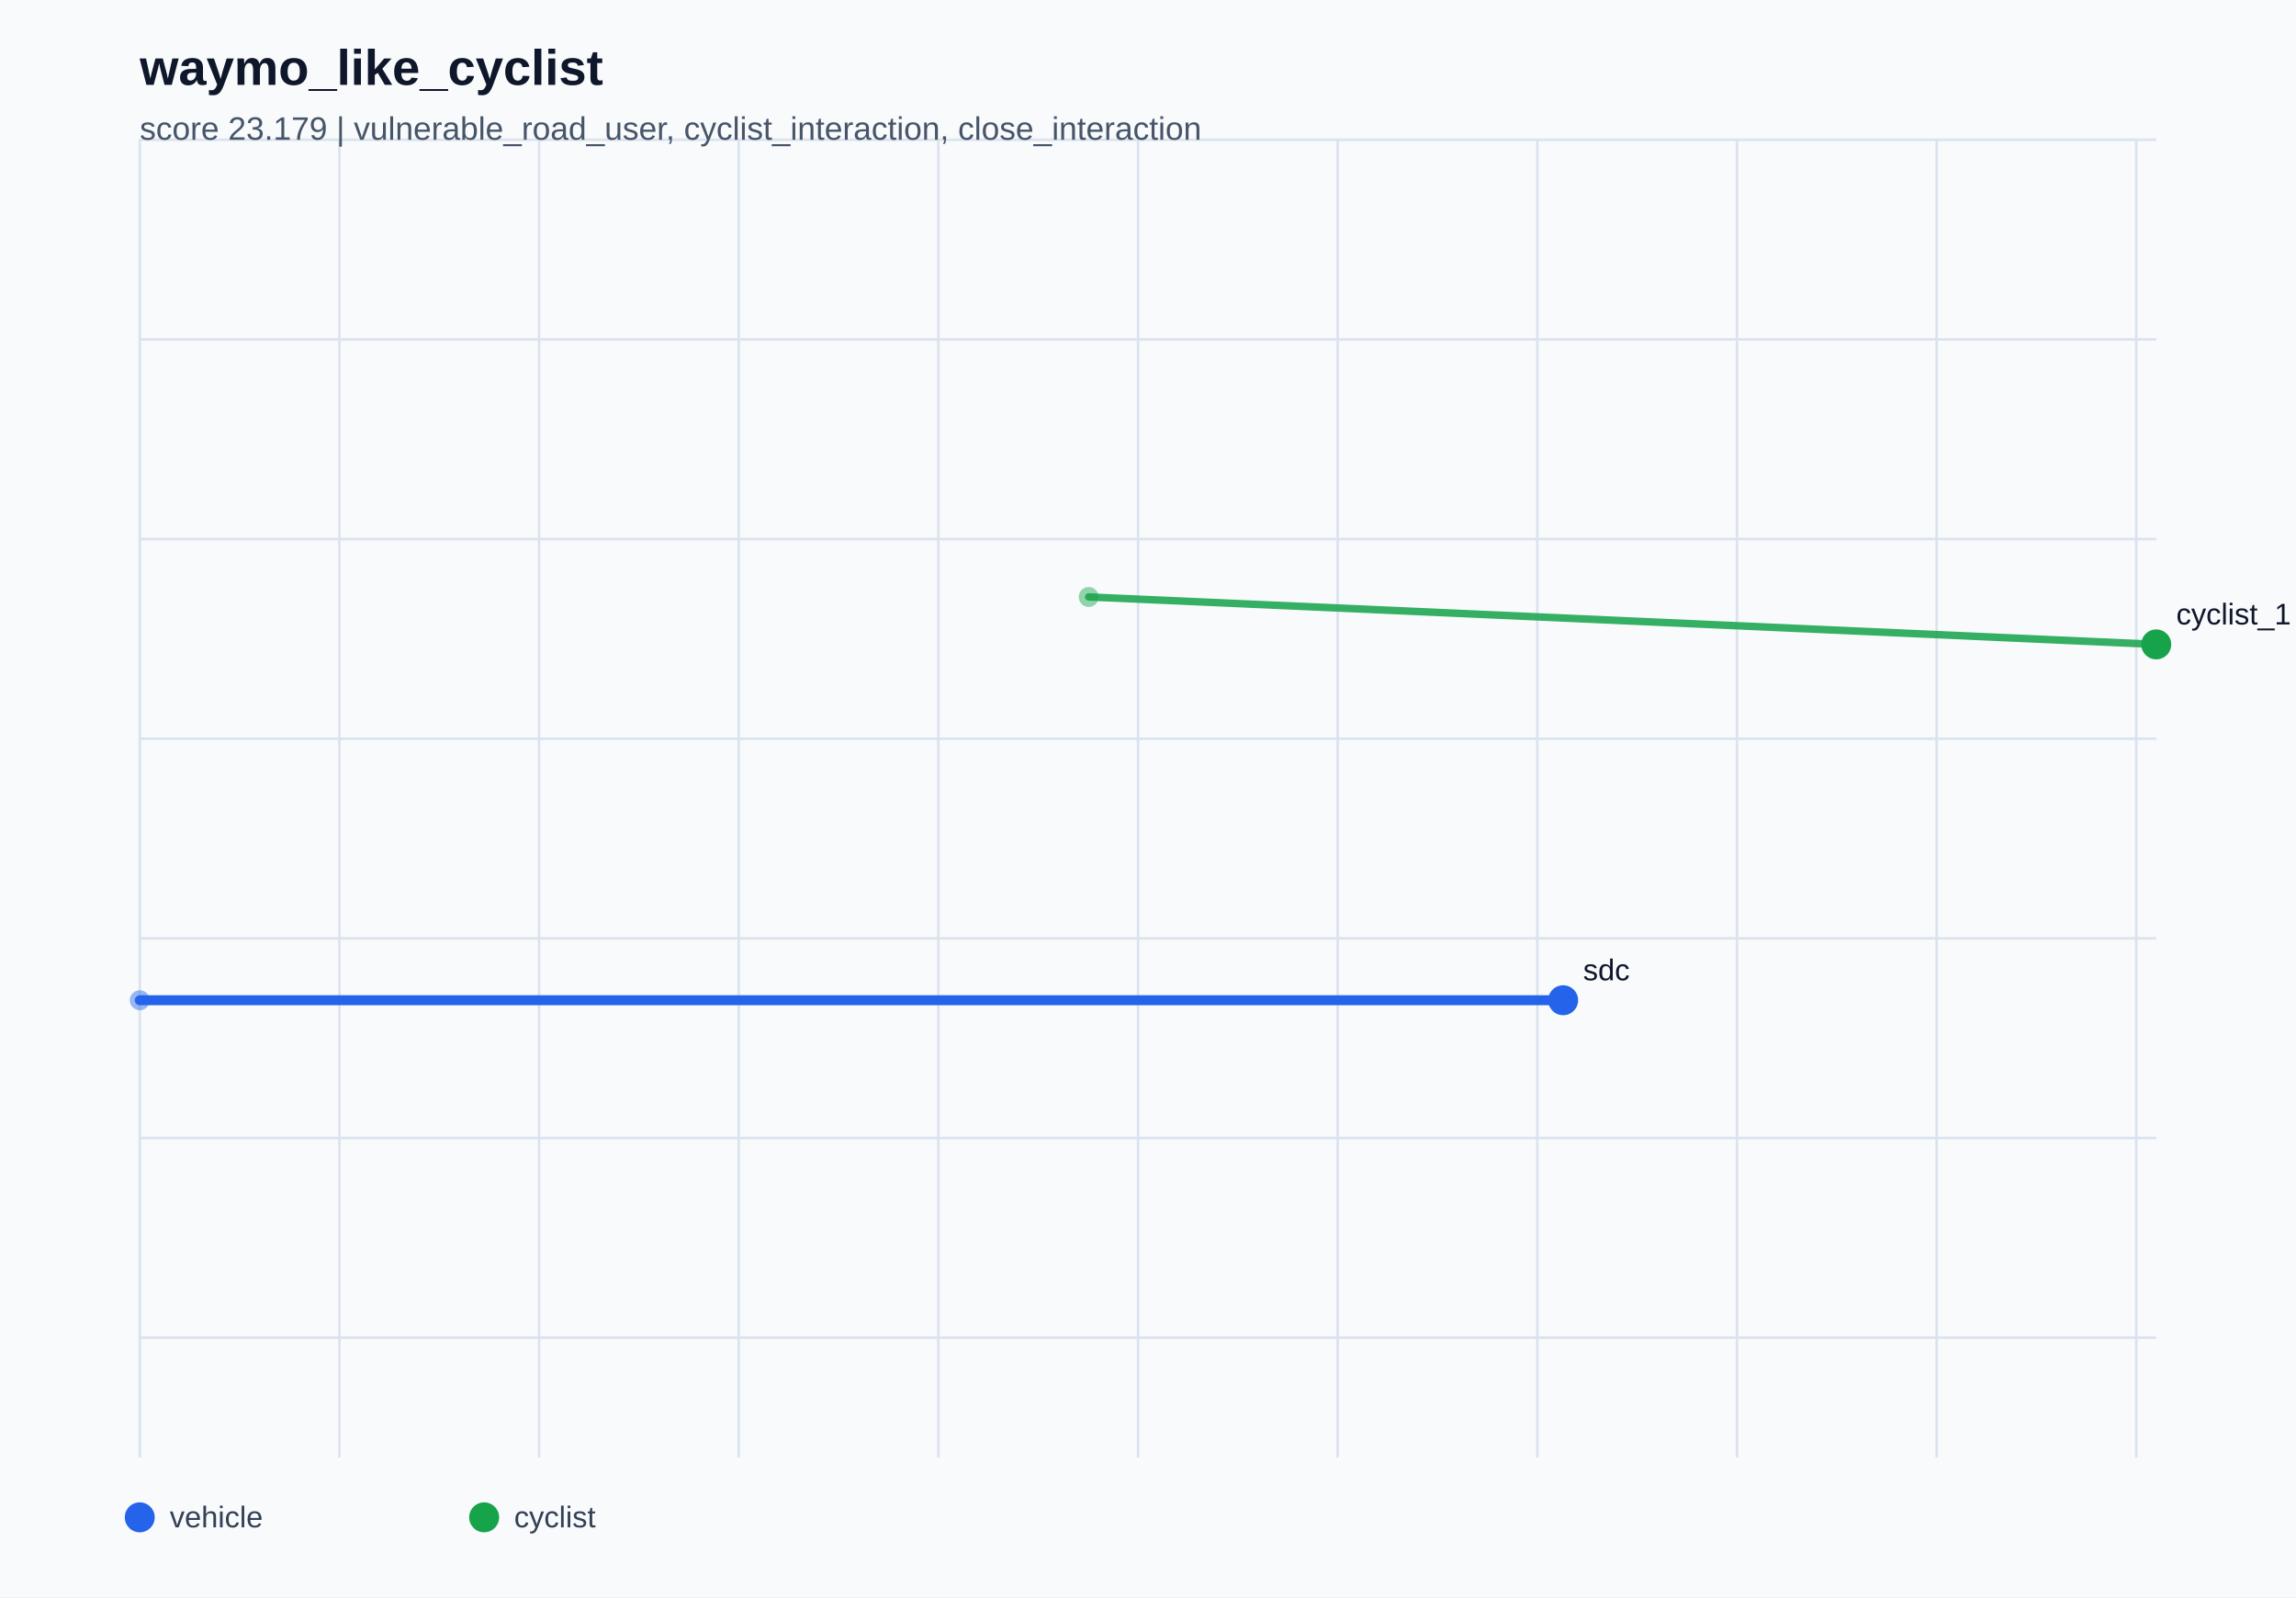
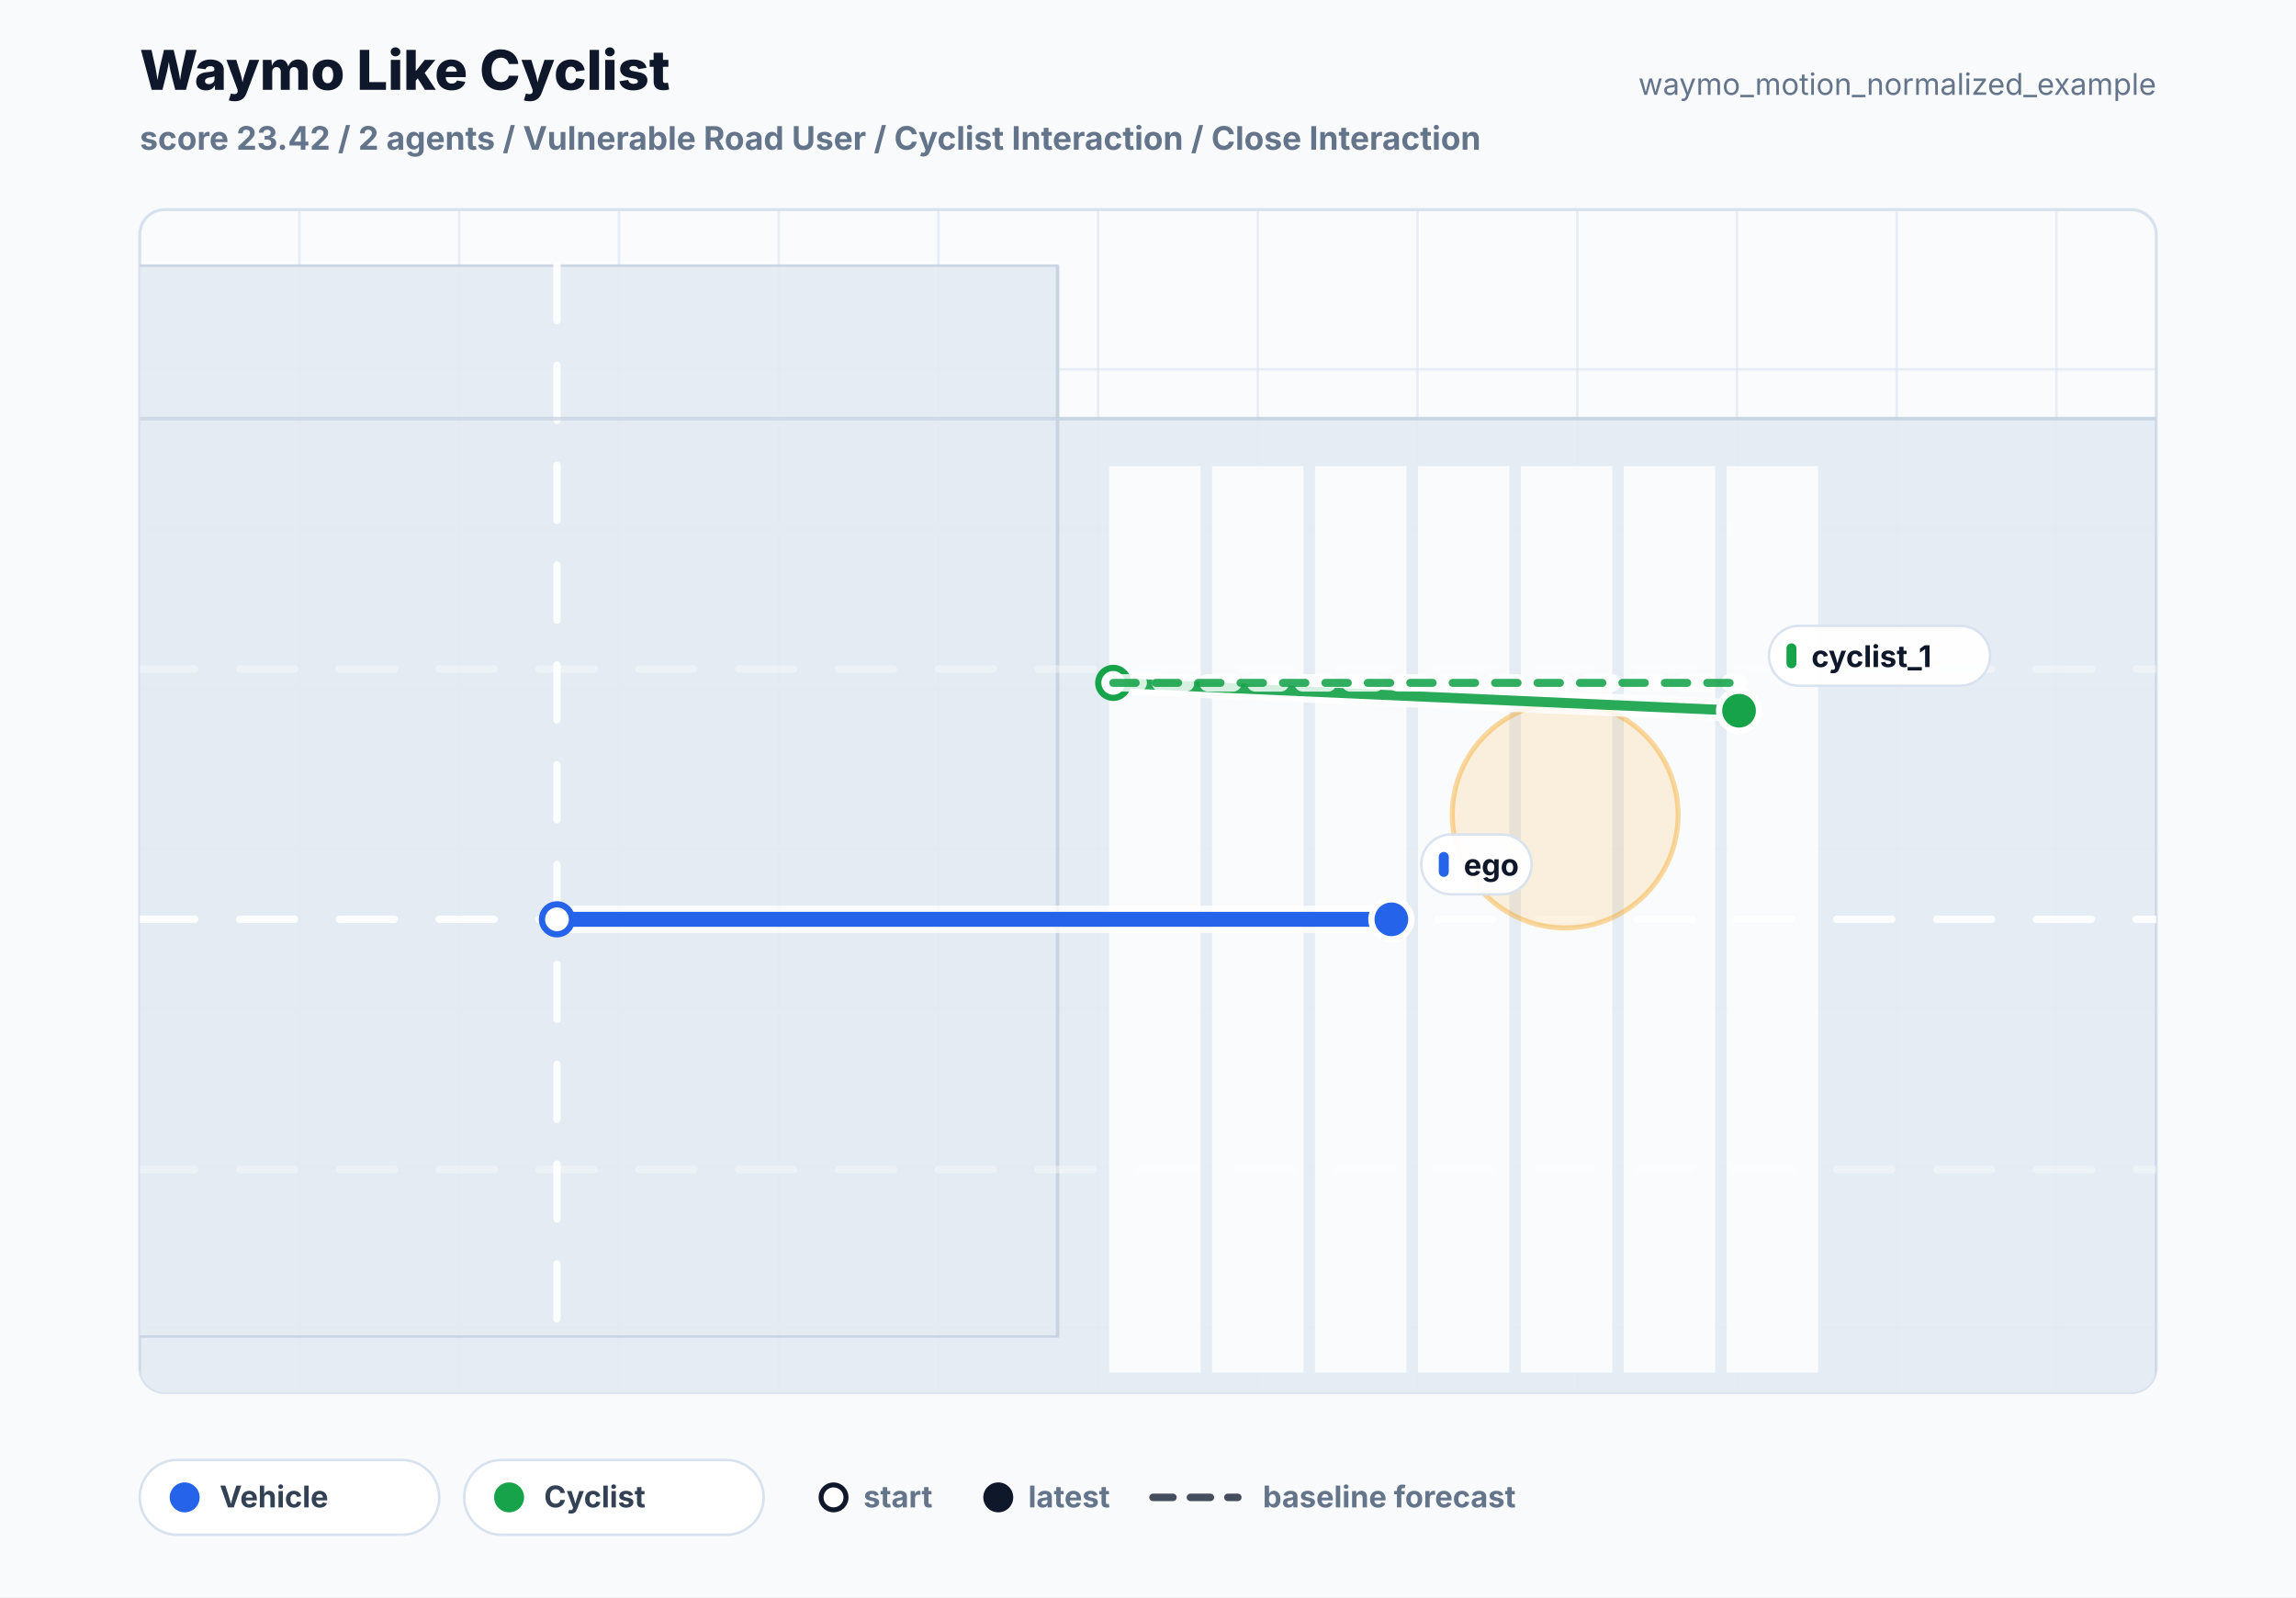
<svg xmlns="http://www.w3.org/2000/svg" width="920" height="640" viewBox="0 0 920 640" role="img">
+   <defs>
+     <clipPath id="scenario-plot-clip">
+       <rect x="56" y="84" width="808" height="474" rx="10" />
+     </clipPath>
+   </defs>
  <rect x="0" y="0" width="920" height="640" fill="#f8fafc" />
-   <line x1="56" y1="56" x2="56" y2="584" stroke="#dbe3ee" stroke-width="1" />
-   <line x1="136" y1="56" x2="136" y2="584" stroke="#dbe3ee" stroke-width="1" />
-   <line x1="216" y1="56" x2="216" y2="584" stroke="#dbe3ee" stroke-width="1" />
-   <line x1="296" y1="56" x2="296" y2="584" stroke="#dbe3ee" stroke-width="1" />
-   <line x1="376" y1="56" x2="376" y2="584" stroke="#dbe3ee" stroke-width="1" />
-   <line x1="456" y1="56" x2="456" y2="584" stroke="#dbe3ee" stroke-width="1" />
-   <line x1="536" y1="56" x2="536" y2="584" stroke="#dbe3ee" stroke-width="1" />
-   <line x1="616" y1="56" x2="616" y2="584" stroke="#dbe3ee" stroke-width="1" />
-   <line x1="696" y1="56" x2="696" y2="584" stroke="#dbe3ee" stroke-width="1" />
-   <line x1="776" y1="56" x2="776" y2="584" stroke="#dbe3ee" stroke-width="1" />
-   <line x1="856" y1="56" x2="856" y2="584" stroke="#dbe3ee" stroke-width="1" />
-   <line x1="56" y1="56" x2="864" y2="56" stroke="#dbe3ee" stroke-width="1" />
-   <line x1="56" y1="136" x2="864" y2="136" stroke="#dbe3ee" stroke-width="1" />
-   <line x1="56" y1="216" x2="864" y2="216" stroke="#dbe3ee" stroke-width="1" />
-   <line x1="56" y1="296" x2="864" y2="296" stroke="#dbe3ee" stroke-width="1" />
-   <line x1="56" y1="376" x2="864" y2="376" stroke="#dbe3ee" stroke-width="1" />
-   <line x1="56" y1="456" x2="864" y2="456" stroke="#dbe3ee" stroke-width="1" />
-   <line x1="56" y1="536" x2="864" y2="536" stroke="#dbe3ee" stroke-width="1" />
-   <text x="56" y="34" fill="#0f172a" font-size="20" font-family="Arial, sans-serif" font-weight="700">waymo_like_cyclist</text>
-   <text x="56" y="56" fill="#475569" font-size="13" font-family="Arial, sans-serif">score 23.179 | vulnerable_road_user, cyclist_interaction, close_interaction</text>
-   <circle cx="56" cy="608" r="6" fill="#2563eb" />
-   <text x="68" y="612" fill="#334155" font-size="12" font-family="Arial, sans-serif">vehicle</text>
-   <circle cx="194" cy="608" r="6" fill="#16a34a" />
-   <text x="206" y="612" fill="#334155" font-size="12" font-family="Arial, sans-serif">cyclist</text>
-   <polyline points="436.24,239.20 864.00,258.21" fill="none" stroke="#16a34a" stroke-width="3" stroke-linecap="round" stroke-linejoin="round" opacity="0.86" />
-   <circle cx="436.24" cy="239.20" r="4" fill="#16a34a" opacity="0.45" />
-   <circle cx="864.00" cy="258.21" r="6" fill="#16a34a" />
-   <text x="872.00" y="250.21" fill="#0f172a" font-size="12" font-family="Arial, sans-serif">cyclist_1</text>
-   <polyline points="56.00,400.80 626.35,400.80" fill="none" stroke="#2563eb" stroke-width="4" stroke-linecap="round" stroke-linejoin="round" opacity="1.0" />
-   <circle cx="56.00" cy="400.80" r="4" fill="#2563eb" opacity="0.45" />
-   <circle cx="626.35" cy="400.80" r="6" fill="#2563eb" />
-   <text x="634.35" y="392.80" fill="#0f172a" font-size="12" font-family="Arial, sans-serif">sdc</text>
+   <text x="56" y="36" fill="#0f172a" font-size="22" font-family="Inter, Arial, sans-serif" font-weight="800">Waymo Like Cyclist</text>
+   <text x="56" y="60" fill="#64748b" font-size="13" font-family="Inter, Arial, sans-serif" font-weight="650">score 23.42 / 2 agents / Vulnerable Road User / Cyclist Interaction / Close Interaction</text>
+   <text x="864" y="38" fill="#64748b" font-size="12" font-family="Inter, Arial, sans-serif" text-anchor="end">waymo_motion_normalized_example</text>
+   <rect x="56" y="84" width="808" height="474" rx="10" fill="#f9fbfd" stroke="#d8e2ee" stroke-width="1.2" />
+   <g clip-path="url(#scenario-plot-clip)">
+     <line x1="120" y1="84" x2="120" y2="558" stroke="#d7e1ee" stroke-width="1" opacity="0.52" />
+     <line x1="184" y1="84" x2="184" y2="558" stroke="#d7e1ee" stroke-width="1" opacity="0.52" />
+     <line x1="248" y1="84" x2="248" y2="558" stroke="#d7e1ee" stroke-width="1" opacity="0.52" />
+     <line x1="312" y1="84" x2="312" y2="558" stroke="#d7e1ee" stroke-width="1" opacity="0.52" />
+     <line x1="376" y1="84" x2="376" y2="558" stroke="#d7e1ee" stroke-width="1" opacity="0.52" />
+     <line x1="440" y1="84" x2="440" y2="558" stroke="#d7e1ee" stroke-width="1" opacity="0.52" />
+     <line x1="504" y1="84" x2="504" y2="558" stroke="#d7e1ee" stroke-width="1" opacity="0.52" />
+     <line x1="568" y1="84" x2="568" y2="558" stroke="#d7e1ee" stroke-width="1" opacity="0.52" />
+     <line x1="632" y1="84" x2="632" y2="558" stroke="#d7e1ee" stroke-width="1" opacity="0.52" />
+     <line x1="696" y1="84" x2="696" y2="558" stroke="#d7e1ee" stroke-width="1" opacity="0.52" />
+     <line x1="760" y1="84" x2="760" y2="558" stroke="#d7e1ee" stroke-width="1" opacity="0.52" />
+     <line x1="824" y1="84" x2="824" y2="558" stroke="#d7e1ee" stroke-width="1" opacity="0.52" />
+     <line x1="56" y1="148" x2="864" y2="148" stroke="#d7e1ee" stroke-width="1" opacity="0.52" />
+     <line x1="56" y1="212" x2="864" y2="212" stroke="#d7e1ee" stroke-width="1" opacity="0.52" />
+     <line x1="56" y1="276" x2="864" y2="276" stroke="#d7e1ee" stroke-width="1" opacity="0.52" />
+     <line x1="56" y1="340" x2="864" y2="340" stroke="#d7e1ee" stroke-width="1" opacity="0.52" />
+     <line x1="56" y1="404" x2="864" y2="404" stroke="#d7e1ee" stroke-width="1" opacity="0.52" />
+     <line x1="56" y1="468" x2="864" y2="468" stroke="#d7e1ee" stroke-width="1" opacity="0.52" />
+     <line x1="56" y1="532" x2="864" y2="532" stroke="#d7e1ee" stroke-width="1" opacity="0.52" />
+     <rect x="56.00" y="167.76" width="808.00" height="401.21" fill="#e4eaf2" stroke="#c7d3e1" stroke-width="1" opacity="0.92" />
+     <rect x="22.57" y="106.46" width="401.21" height="429.08" fill="#e4eaf2" stroke="#c7d3e1" stroke-width="1" opacity="0.92" />
+     <line x1="56.00" y1="368.37" x2="864.00" y2="368.37" stroke="#ffffff" stroke-width="3" stroke-linecap="round" stroke-dasharray="22 18" opacity="0.88" />
+     <line x1="223.17" y1="106.46" x2="223.17" y2="535.54" stroke="#ffffff" stroke-width="3" stroke-linecap="round" stroke-dasharray="22 18" opacity="0.88" />
+     <line x1="56.00" y1="167.76" x2="864.00" y2="167.76" stroke="#c7d3e1" stroke-width="1.5" opacity="0.72" />
+     <line x1="56.00" y1="568.97" x2="864.00" y2="568.97" stroke="#c7d3e1" stroke-width="1.5" opacity="0.72" />
+     <line x1="22.57" y1="106.46" x2="22.57" y2="535.54" stroke="#c7d3e1" stroke-width="1.5" opacity="0.72" />
+     <line x1="423.78" y1="106.46" x2="423.78" y2="535.54" stroke="#c7d3e1" stroke-width="1.5" opacity="0.72" />
+     <line x1="56.00" y1="268.06" x2="864.00" y2="268.06" stroke="#ffffff" stroke-width="3" stroke-linecap="round" stroke-dasharray="22 18" opacity="0.35" />
+     <line x1="56.00" y1="468.67" x2="864.00" y2="468.67" stroke="#ffffff" stroke-width="3" stroke-linecap="round" stroke-dasharray="22 18" opacity="0.35" />
+     <rect x="444.95" y="187.26" width="35.66" height="362.21" fill="#ffffff" stroke="#ffffff" stroke-width="1" opacity="0.78" />
+     <rect x="486.19" y="187.26" width="35.66" height="362.21" fill="#ffffff" stroke="#ffffff" stroke-width="1" opacity="0.78" />
+     <rect x="527.43" y="187.26" width="35.66" height="362.21" fill="#ffffff" stroke="#ffffff" stroke-width="1" opacity="0.78" />
+     <rect x="568.66" y="187.26" width="35.66" height="362.21" fill="#ffffff" stroke="#ffffff" stroke-width="1" opacity="0.78" />
+     <rect x="609.90" y="187.26" width="35.66" height="362.21" fill="#ffffff" stroke="#ffffff" stroke-width="1" opacity="0.78" />
+     <rect x="651.13" y="187.26" width="35.66" height="362.21" fill="#ffffff" stroke="#ffffff" stroke-width="1" opacity="0.78" />
+     <rect x="692.37" y="187.26" width="35.66" height="362.21" fill="#ffffff" stroke="#ffffff" stroke-width="1" opacity="0.78" />
+     <circle cx="627.17" cy="326.57" r="45.25" fill="#f59e0b" opacity="0.13" />
+     <circle cx="627.17" cy="326.57" r="45.25" fill="none" stroke="#f59e0b" stroke-width="2" opacity="0.38" />
+     <g class="track track-cyclist">
+       <polyline points="446.07,273.63 696.83,284.78" fill="none" stroke="#ffffff" stroke-width="9" stroke-linecap="round" stroke-linejoin="round" opacity="0.78" />
+       <polyline points="446.07,273.63 696.83,284.78" fill="none" stroke="#16a34a" stroke-width="4" stroke-linecap="round" stroke-linejoin="round" opacity="0.92" />
+       <circle cx="446.07" cy="273.63" r="6" fill="#ffffff" stroke="#16a34a" stroke-width="2.5" />
+       <circle cx="696.83" cy="284.78" r="8" fill="#16a34a" stroke="#ffffff" stroke-width="2.5" />
+       <rect x="708.83" y="250.78" width="88.60" height="24.00" rx="12" fill="#ffffff" stroke="#d8e2ee" opacity="0.96" />
+       <rect x="715.83" y="257.78" width="4" height="10" rx="2" fill="#16a34a" />
+       <text x="725.83" y="267.28" fill="#0f172a" font-size="12" font-family="Inter, Arial, sans-serif" font-weight="750">cyclist_1</text>
+     </g>
+     <g class="track track-vehicle">
+       <polyline points="223.17,368.37 557.52,368.37" fill="none" stroke="#ffffff" stroke-width="11" stroke-linecap="round" stroke-linejoin="round" opacity="0.78" />
+       <polyline points="223.17,368.37 557.52,368.37" fill="none" stroke="#2563eb" stroke-width="6" stroke-linecap="round" stroke-linejoin="round" opacity="1.0" />
+       <circle cx="223.17" cy="368.37" r="6" fill="#ffffff" stroke="#2563eb" stroke-width="2.5" />
+       <circle cx="557.52" cy="368.37" r="8" fill="#2563eb" stroke="#ffffff" stroke-width="2.5" />
+       <rect x="569.52" y="334.37" width="44.20" height="24.00" rx="12" fill="#ffffff" stroke="#d8e2ee" opacity="0.96" />
+       <rect x="576.52" y="341.37" width="4" height="10" rx="2" fill="#2563eb" />
+       <text x="586.52" y="350.87" fill="#0f172a" font-size="12" font-family="Inter, Arial, sans-serif" font-weight="750">ego</text>
+     </g>
+     <g class="baseline-prediction prediction-cyclist">
+       <polyline points="446.07,273.63 696.83,273.63" fill="none" stroke="#ffffff" stroke-width="7" stroke-linecap="round" stroke-linejoin="round" stroke-dasharray="10 9" opacity="0.82" />
+       <polyline points="446.07,273.63 696.83,273.63" fill="none" stroke="#16a34a" stroke-width="3.2" stroke-linecap="round" stroke-linejoin="round" stroke-dasharray="9 8" opacity="0.88" />
+     </g>
+   </g>
+   <rect x="56" y="585" width="120" height="30" rx="15" fill="#ffffff" stroke="#d8e2ee" />
+   <circle cx="74" cy="600" r="6" fill="#2563eb" />
+   <text x="88" y="604" fill="#334155" font-size="12" font-family="Inter, Arial, sans-serif" font-weight="700">Vehicle</text>
+   <rect x="186" y="585" width="120" height="30" rx="15" fill="#ffffff" stroke="#d8e2ee" />
+   <circle cx="204" cy="600" r="6" fill="#16a34a" />
+   <text x="218" y="604" fill="#334155" font-size="12" font-family="Inter, Arial, sans-serif" font-weight="700">Cyclist</text>
+   <circle cx="334" cy="600" r="5" fill="#ffffff" stroke="#0f172a" stroke-width="2" />
+   <circle cx="400" cy="600" r="6" fill="#0f172a" />
+   <text x="346" y="604" fill="#64748b" font-size="12" font-family="Inter, Arial, sans-serif" font-weight="700">start</text>
+   <text x="412" y="604" fill="#64748b" font-size="12" font-family="Inter, Arial, sans-serif" font-weight="700">latest</text>
+   <line x1="462" y1="600" x2="496" y2="600" stroke="#0f172a" stroke-width="3" stroke-linecap="round" stroke-dasharray="8 7" opacity="0.76" />
+   <text x="506" y="604" fill="#64748b" font-size="12" font-family="Inter, Arial, sans-serif" font-weight="700">baseline forecast</text>
</svg>
